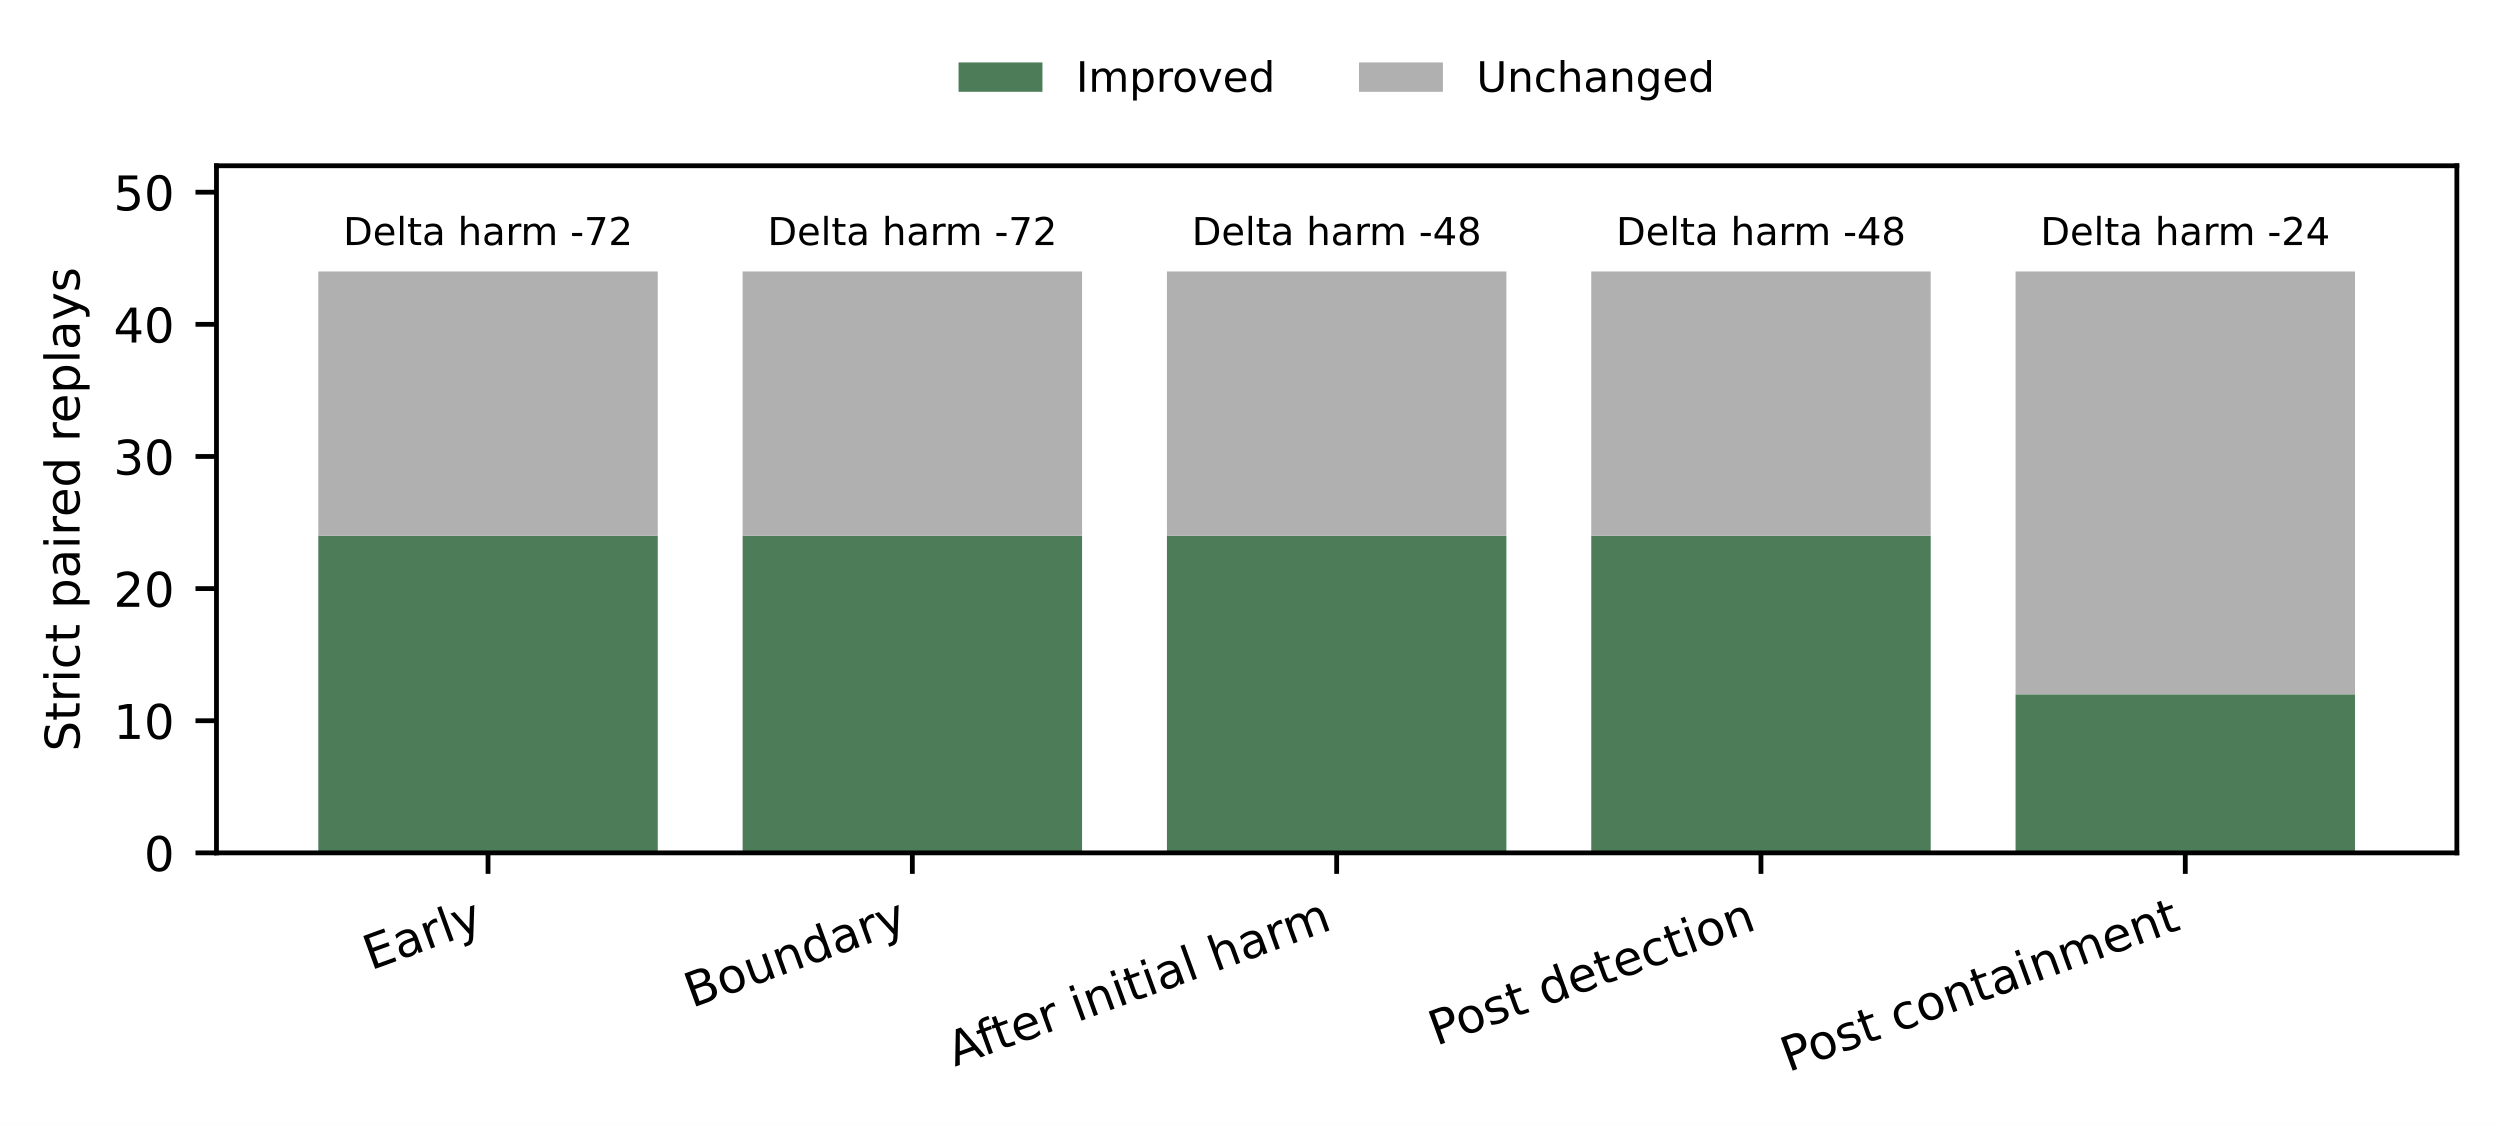
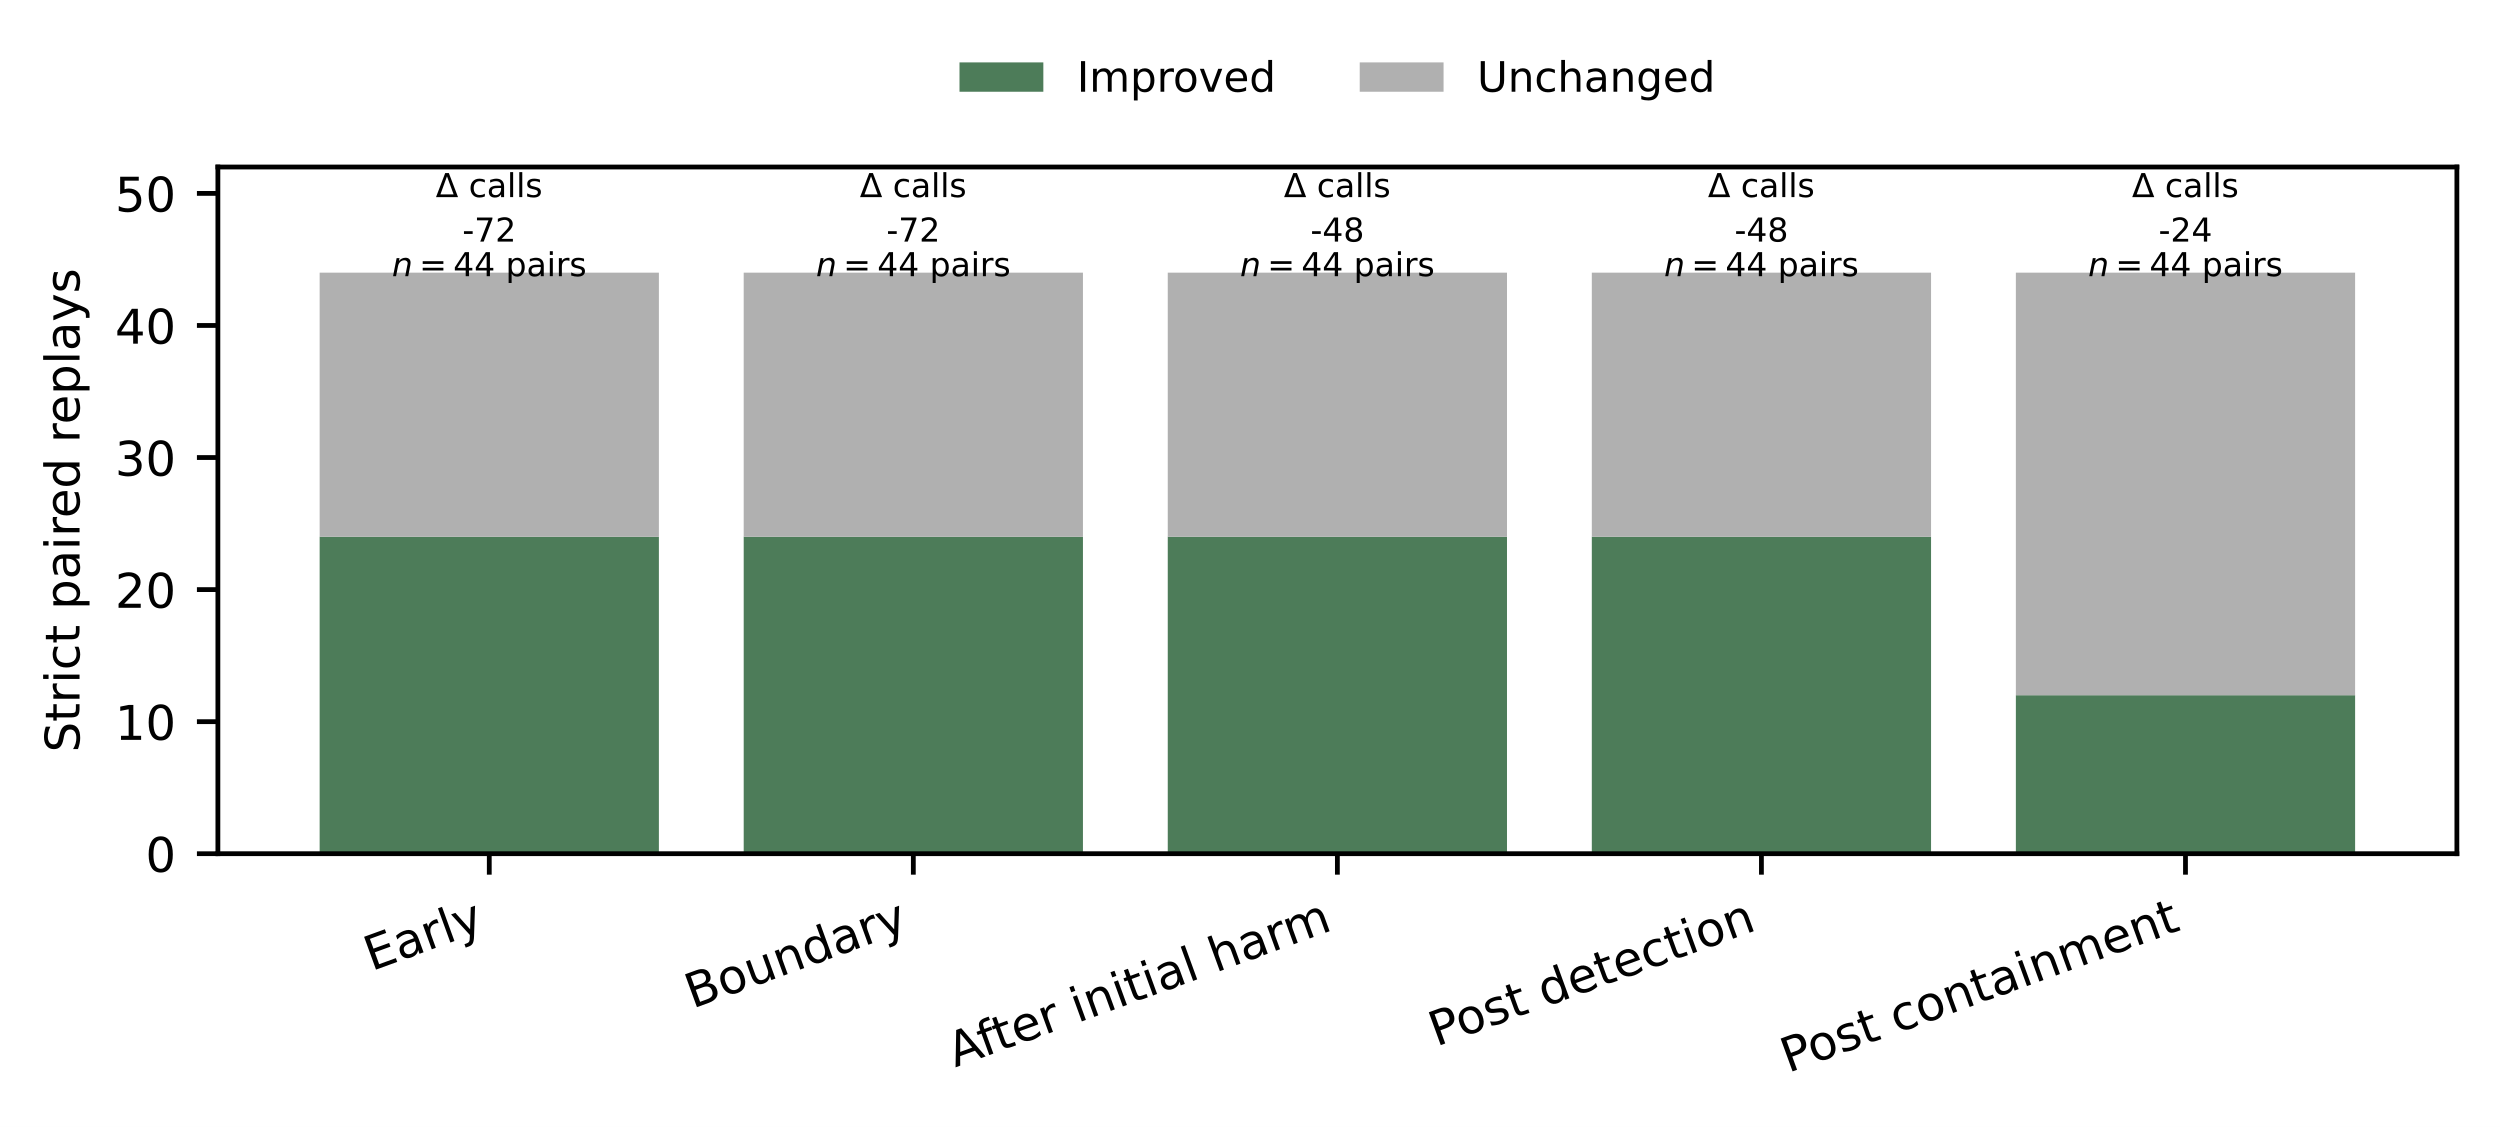
- <svg xmlns="http://www.w3.org/2000/svg" xmlns:xlink="http://www.w3.org/1999/xlink" width="417.183pt" height="187.701pt" viewBox="0 0 417.183 187.701" version="1.1">
+ <svg xmlns="http://www.w3.org/2000/svg" xmlns:xlink="http://www.w3.org/1999/xlink" width="417.441pt" height="188.171pt" viewBox="0 0 417.441 188.171" version="1.1">
  <defs>
    <style type="text/css">*{stroke-linejoin: round; stroke-linecap: butt}</style>
  </defs>
  <g id="figure_1">
    <g id="patch_1">
-       <path d="M 0 187.701  L 417.183 187.701  L 417.183 -0  L 0 -0  z " style="fill: #ffffff" />
+       <path d="M 0 188.171  L 417.441 188.171  L 417.441 0  L 0 0  z " style="fill: #ffffff" />
    </g>
    <g id="axes_1">
      <g id="patch_2">
-         <path d="M 36.123 142.321  L 409.983 142.321  L 409.983 27.661  L 36.123 27.661  z " style="fill: #ffffff" />
+         <path d="M 36.381 142.547  L 410.241 142.547  L 410.241 27.887  L 36.381 27.887  z " style="fill: #ffffff" />
      </g>
      <g id="patch_3">
-         <path d="M 53.116 142.321  L 109.762 142.321  L 109.762 89.401  L 53.116 89.401  z " clip-path="url(#pb1cabacdc6)" style="fill: #4d7c59" />
+         <path d="M 53.374 142.547  L 110.02 142.547  L 110.02 89.627  L 53.374 89.627  z " clip-path="url(#p51da4a0c25)" style="fill: #4d7c59" />
      </g>
      <g id="patch_4">
-         <path d="M 123.923 142.321  L 180.568 142.321  L 180.568 89.401  L 123.923 89.401  z " clip-path="url(#pb1cabacdc6)" style="fill: #4d7c59" />
+         <path d="M 124.181 142.547  L 180.827 142.547  L 180.827 89.627  L 124.181 89.627  z " clip-path="url(#p51da4a0c25)" style="fill: #4d7c59" />
      </g>
      <g id="patch_5">
-         <path d="M 194.73 142.321  L 251.375 142.321  L 251.375 89.401  L 194.73 89.401  z " clip-path="url(#pb1cabacdc6)" style="fill: #4d7c59" />
+         <path d="M 194.988 142.547  L 251.633 142.547  L 251.633 89.627  L 194.988 89.627  z " clip-path="url(#p51da4a0c25)" style="fill: #4d7c59" />
      </g>
      <g id="patch_6">
-         <path d="M 265.537 142.321  L 322.182 142.321  L 322.182 89.401  L 265.537 89.401  z " clip-path="url(#pb1cabacdc6)" style="fill: #4d7c59" />
+         <path d="M 265.795 142.547  L 322.44 142.547  L 322.44 89.627  L 265.795 89.627  z " clip-path="url(#p51da4a0c25)" style="fill: #4d7c59" />
      </g>
      <g id="patch_7">
-         <path d="M 336.343 142.321  L 392.989 142.321  L 392.989 115.861  L 336.343 115.861  z " clip-path="url(#pb1cabacdc6)" style="fill: #4d7c59" />
+         <path d="M 336.602 142.547  L 393.247 142.547  L 393.247 116.087  L 336.602 116.087  z " clip-path="url(#p51da4a0c25)" style="fill: #4d7c59" />
      </g>
      <g id="patch_8">
-         <path d="M 53.116 89.401  L 109.762 89.401  L 109.762 45.301  L 53.116 45.301  z " clip-path="url(#pb1cabacdc6)" style="fill: #b0b0b0" />
+         <path d="M 53.374 89.627  L 110.02 89.627  L 110.02 45.527  L 53.374 45.527  z " clip-path="url(#p51da4a0c25)" style="fill: #b0b0b0" />
      </g>
      <g id="patch_9">
-         <path d="M 123.923 89.401  L 180.568 89.401  L 180.568 45.301  L 123.923 45.301  z " clip-path="url(#pb1cabacdc6)" style="fill: #b0b0b0" />
+         <path d="M 124.181 89.627  L 180.827 89.627  L 180.827 45.527  L 124.181 45.527  z " clip-path="url(#p51da4a0c25)" style="fill: #b0b0b0" />
      </g>
      <g id="patch_10">
-         <path d="M 194.73 89.401  L 251.375 89.401  L 251.375 45.301  L 194.73 45.301  z " clip-path="url(#pb1cabacdc6)" style="fill: #b0b0b0" />
+         <path d="M 194.988 89.627  L 251.633 89.627  L 251.633 45.527  L 194.988 45.527  z " clip-path="url(#p51da4a0c25)" style="fill: #b0b0b0" />
      </g>
      <g id="patch_11">
-         <path d="M 265.537 89.401  L 322.182 89.401  L 322.182 45.301  L 265.537 45.301  z " clip-path="url(#pb1cabacdc6)" style="fill: #b0b0b0" />
+         <path d="M 265.795 89.627  L 322.44 89.627  L 322.44 45.527  L 265.795 45.527  z " clip-path="url(#p51da4a0c25)" style="fill: #b0b0b0" />
      </g>
      <g id="patch_12">
-         <path d="M 336.343 115.861  L 392.989 115.861  L 392.989 45.301  L 336.343 45.301  z " clip-path="url(#pb1cabacdc6)" style="fill: #b0b0b0" />
+         <path d="M 336.602 116.087  L 393.247 116.087  L 393.247 45.527  L 336.602 45.527  z " clip-path="url(#p51da4a0c25)" style="fill: #b0b0b0" />
      </g>
      <g id="matplotlib.axis_1">
        <g id="xtick_1">
          <g id="line2d_1">
            <defs>
-               <path id="mdd6cfee616" d="M 0 0  L 0 3.5  " style="stroke: #000000; stroke-width: 0.8" />
+               <path id="mfb6a29b4ea" d="M 0 0  L 0 3.5  " style="stroke: #000000; stroke-width: 0.8" />
            </defs>
            <g>
-               <use xlink:href="#mdd6cfee616" x="81.439" y="142.321" style="stroke: #000000; stroke-width: 0.8" />
+               <use xlink:href="#mfb6a29b4ea" x="81.697" y="142.547" style="stroke: #000000; stroke-width: 0.8" />
            </g>
          </g>
          <g id="text_1">
-             <text style="font: 8px 'DejaVu Sans'" transform="translate(61.88451 161.9433) rotate(-20)">Early</text>
+             <text style="font-size: 8px; font-family: 'DejaVu Sans'" transform="translate(62.05435 162.1692) rotate(-20)">Early</text>
          </g>
        </g>
        <g id="xtick_2">
          <g id="line2d_2">
            <g>
-               <use xlink:href="#mdd6cfee616" x="152.246" y="142.321" style="stroke: #000000; stroke-width: 0.8" />
+               <use xlink:href="#mfb6a29b4ea" x="152.504" y="142.547" style="stroke: #000000; stroke-width: 0.8" />
            </g>
          </g>
          <g id="text_2">
-             <text style="font: 8px 'DejaVu Sans'" transform="translate(115.4715 168.2109) rotate(-20)">Boundary</text>
+             <text style="font-size: 8px; font-family: 'DejaVu Sans'" transform="translate(115.6413 168.4367) rotate(-20)">Boundary</text>
          </g>
        </g>
        <g id="xtick_3">
          <g id="line2d_3">
            <g>
-               <use xlink:href="#mdd6cfee616" x="223.053" y="142.321" style="stroke: #000000; stroke-width: 0.8" />
+               <use xlink:href="#mfb6a29b4ea" x="223.311" y="142.547" style="stroke: #000000; stroke-width: 0.8" />
            </g>
          </g>
          <g id="text_3">
-             <text style="font: 8px 'DejaVu Sans'" transform="translate(159.3326 178.0183) rotate(-20)">After initial harm</text>
+             <text style="font-size: 8px; font-family: 'DejaVu Sans'" transform="translate(159.4977 178.2458) rotate(-20)">After initial harm</text>
          </g>
        </g>
        <g id="xtick_4">
          <g id="line2d_4">
            <g>
-               <use xlink:href="#mdd6cfee616" x="293.859" y="142.321" style="stroke: #000000; stroke-width: 0.8" />
+               <use xlink:href="#mfb6a29b4ea" x="294.117" y="142.547" style="stroke: #000000; stroke-width: 0.8" />
            </g>
          </g>
          <g id="text_4">
-             <text style="font: 8px 'DejaVu Sans'" transform="translate(239.6738 174.5481) rotate(-20)">Post detection</text>
+             <text style="font-size: 8px; font-family: 'DejaVu Sans'" transform="translate(239.8389 174.7756) rotate(-20)">Post detection</text>
          </g>
        </g>
        <g id="xtick_5">
          <g id="line2d_5">
            <g>
-               <use xlink:href="#mdd6cfee616" x="364.666" y="142.321" style="stroke: #000000; stroke-width: 0.8" />
+               <use xlink:href="#mfb6a29b4ea" x="364.924" y="142.547" style="stroke: #000000; stroke-width: 0.8" />
            </g>
          </g>
          <g id="text_5">
-             <text style="font: 8px 'DejaVu Sans'" transform="translate(298.4208 178.9375) rotate(-20)">Post containment</text>
+             <text style="font-size: 8px; font-family: 'DejaVu Sans'" transform="translate(298.586 179.165) rotate(-20)">Post containment</text>
          </g>
        </g>
      </g>
      <g id="matplotlib.axis_2">
        <g id="ytick_1">
          <g id="line2d_6">
            <defs>
-               <path id="m850fde12c2" d="M 0 0  L -3.5 0  " style="stroke: #000000; stroke-width: 0.8" />
+               <path id="m9e24ebae63" d="M 0 0  L -3.5 0  " style="stroke: #000000; stroke-width: 0.8" />
            </defs>
            <g>
-               <use xlink:href="#m850fde12c2" x="36.123" y="142.321" style="stroke: #000000; stroke-width: 0.8" />
+               <use xlink:href="#m9e24ebae63" x="36.381" y="142.547" style="stroke: #000000; stroke-width: 0.8" />
            </g>
          </g>
          <g id="text_6">
-             <text style="font: 8px 'DejaVu Sans'; text-anchor: end" x="29.122" y="145.36" transform="rotate(-0 29.1225 145.3605)">0</text>
+             <text style="font-size: 8px; font-family: 'DejaVu Sans'; text-anchor: end" x="29.381" y="145.586" transform="rotate(-0 29.38062 145.586)">0</text>
          </g>
        </g>
        <g id="ytick_2">
          <g id="line2d_7">
            <g>
-               <use xlink:href="#m850fde12c2" x="36.123" y="120.271" style="stroke: #000000; stroke-width: 0.8" />
+               <use xlink:href="#m9e24ebae63" x="36.381" y="120.497" style="stroke: #000000; stroke-width: 0.8" />
            </g>
          </g>
          <g id="text_7">
-             <text style="font: 8px 'DejaVu Sans'; text-anchor: end" x="29.122" y="123.31" transform="rotate(-0 29.1225 123.3105)">10</text>
+             <text style="font-size: 8px; font-family: 'DejaVu Sans'; text-anchor: end" x="29.381" y="123.536" transform="rotate(-0 29.38062 123.536)">10</text>
          </g>
        </g>
        <g id="ytick_3">
          <g id="line2d_8">
            <g>
-               <use xlink:href="#m850fde12c2" x="36.123" y="98.221" style="stroke: #000000; stroke-width: 0.8" />
+               <use xlink:href="#m9e24ebae63" x="36.381" y="98.447" style="stroke: #000000; stroke-width: 0.8" />
            </g>
          </g>
          <g id="text_8">
-             <text style="font: 8px 'DejaVu Sans'; text-anchor: end" x="29.122" y="101.26" transform="rotate(-0 29.1225 101.2605)">20</text>
+             <text style="font-size: 8px; font-family: 'DejaVu Sans'; text-anchor: end" x="29.381" y="101.486" transform="rotate(-0 29.38062 101.486)">20</text>
          </g>
        </g>
        <g id="ytick_4">
          <g id="line2d_9">
            <g>
-               <use xlink:href="#m850fde12c2" x="36.123" y="76.171" style="stroke: #000000; stroke-width: 0.8" />
+               <use xlink:href="#m9e24ebae63" x="36.381" y="76.397" style="stroke: #000000; stroke-width: 0.8" />
            </g>
          </g>
          <g id="text_9">
-             <text style="font: 8px 'DejaVu Sans'; text-anchor: end" x="29.122" y="79.21" transform="rotate(-0 29.1225 79.21046)">30</text>
+             <text style="font-size: 8px; font-family: 'DejaVu Sans'; text-anchor: end" x="29.381" y="79.436" transform="rotate(-0 29.38062 79.43601)">30</text>
          </g>
        </g>
        <g id="ytick_5">
          <g id="line2d_10">
            <g>
-               <use xlink:href="#m850fde12c2" x="36.123" y="54.121" style="stroke: #000000; stroke-width: 0.8" />
+               <use xlink:href="#m9e24ebae63" x="36.381" y="54.347" style="stroke: #000000; stroke-width: 0.8" />
            </g>
          </g>
          <g id="text_10">
-             <text style="font: 8px 'DejaVu Sans'; text-anchor: end" x="29.122" y="57.16" transform="rotate(-0 29.1225 57.16046)">40</text>
+             <text style="font-size: 8px; font-family: 'DejaVu Sans'; text-anchor: end" x="29.381" y="57.386" transform="rotate(-0 29.38062 57.38601)">40</text>
          </g>
        </g>
        <g id="ytick_6">
          <g id="line2d_11">
            <g>
-               <use xlink:href="#m850fde12c2" x="36.123" y="32.071" style="stroke: #000000; stroke-width: 0.8" />
+               <use xlink:href="#m9e24ebae63" x="36.381" y="32.297" style="stroke: #000000; stroke-width: 0.8" />
            </g>
          </g>
          <g id="text_11">
-             <text style="font: 8px 'DejaVu Sans'; text-anchor: end" x="29.122" y="35.11" transform="rotate(-0 29.1225 35.11046)">50</text>
+             <text style="font-size: 8px; font-family: 'DejaVu Sans'; text-anchor: end" x="29.381" y="35.336" transform="rotate(-0 29.38062 35.33601)">50</text>
          </g>
        </g>
        <g id="text_12">
-           <text style="font: 8px 'DejaVu Sans'; text-anchor: middle" x="13.279" y="84.991" transform="rotate(-90 13.27875 84.99109)">Strict paired replays</text>
+           <text style="font-size: 8px; font-family: 'DejaVu Sans'; text-anchor: middle" x="13.279" y="85.217" transform="rotate(-90 13.27875 85.21695)">Strict paired replays</text>
        </g>
      </g>
      <g id="patch_13">
-         <path d="M 36.123 142.321  L 36.123 27.661  " style="fill: none; stroke: #000000; stroke-width: 0.8; stroke-linejoin: miter; stroke-linecap: square" />
+         <path d="M 36.381 142.547  L 36.381 27.887  " style="fill: none; stroke: #000000; stroke-width: 0.8; stroke-linejoin: miter; stroke-linecap: square" />
      </g>
      <g id="patch_14">
-         <path d="M 409.983 142.321  L 409.983 27.661  " style="fill: none; stroke: #000000; stroke-width: 0.8; stroke-linejoin: miter; stroke-linecap: square" />
+         <path d="M 410.241 142.547  L 410.241 27.887  " style="fill: none; stroke: #000000; stroke-width: 0.8; stroke-linejoin: miter; stroke-linecap: square" />
      </g>
      <g id="patch_15">
-         <path d="M 36.123 142.321  L 409.983 142.321  " style="fill: none; stroke: #000000; stroke-width: 0.8; stroke-linejoin: miter; stroke-linecap: square" />
+         <path d="M 36.381 142.547  L 410.241 142.547  " style="fill: none; stroke: #000000; stroke-width: 0.8; stroke-linejoin: miter; stroke-linecap: square" />
      </g>
      <g id="patch_16">
-         <path d="M 36.123 27.661  L 409.983 27.661  " style="fill: none; stroke: #000000; stroke-width: 0.8; stroke-linejoin: miter; stroke-linecap: square" />
+         <path d="M 36.381 27.887  L 410.241 27.887  " style="fill: none; stroke: #000000; stroke-width: 0.8; stroke-linejoin: miter; stroke-linecap: square" />
      </g>
      <g id="text_13">
-         <text style="font: 6.4px 'DejaVu Sans'; text-anchor: middle" x="81.439" y="40.891" transform="rotate(-0 81.43886 40.89109)">Delta harm -72</text>
+         <g transform="translate(72.75949 33.73958)">
+           <text>
+             <tspan x="0" y="-0.828" style="font-size: 5.5px; font-family: 'DejaVu Sans'">Δ</tspan>
+             <tspan x="3.762" y="-0.828" style="font-size: 5.5px; font-family: 'DejaVu Sans'"> </tspan>
+             <tspan x="5.511" y="-0.828" style="font-size: 5.5px; font-family: 'DejaVu Sans'">c</tspan>
+             <tspan x="8.535" y="-0.828" style="font-size: 5.5px; font-family: 'DejaVu Sans'">a</tspan>
+             <tspan x="11.905" y="-0.828" style="font-size: 5.5px; font-family: 'DejaVu Sans'">l</tspan>
+             <tspan x="13.433" y="-0.828" style="font-size: 5.5px; font-family: 'DejaVu Sans'">l</tspan>
+             <tspan x="14.961" y="-0.828" style="font-size: 5.5px; font-family: 'DejaVu Sans'">s</tspan>
+           </text>
+         </g>
+         <text style="font-size: 5.5px; font-family: 'DejaVu Sans'" transform="translate(77.20547 40.34066)">-72</text>
+         <g transform="translate(65.44449 46.94302)">
+           <text>
+             <tspan x="0" y="-0.828" style="font-style: oblique; font-size: 5.5px; font-family: 'DejaVu Sans'">n</tspan>
+             <tspan x="4.557" y="-0.828" style="font-size: 5.5px; font-family: 'DejaVu Sans'">=</tspan>
+             <tspan x="10.237" y="-0.828" style="font-size: 5.5px; font-family: 'DejaVu Sans'">4</tspan>
+             <tspan x="13.737" y="-0.828" style="font-size: 5.5px; font-family: 'DejaVu Sans'">4</tspan>
+             <tspan x="17.236" y="-0.828" style="font-size: 5.5px; font-family: 'DejaVu Sans'"> </tspan>
+             <tspan x="18.984" y="-0.828" style="font-size: 5.5px; font-family: 'DejaVu Sans'">p</tspan>
+             <tspan x="22.475" y="-0.828" style="font-size: 5.5px; font-family: 'DejaVu Sans'">a</tspan>
+             <tspan x="25.846" y="-0.828" style="font-size: 5.5px; font-family: 'DejaVu Sans'">i</tspan>
+             <tspan x="27.374" y="-0.828" style="font-size: 5.5px; font-family: 'DejaVu Sans'">r</tspan>
+             <tspan x="29.635" y="-0.828" style="font-size: 5.5px; font-family: 'DejaVu Sans'">s</tspan>
+           </text>
+         </g>
      </g>
      <g id="text_14">
-         <text style="font: 6.4px 'DejaVu Sans'; text-anchor: middle" x="152.246" y="40.891" transform="rotate(-0 152.2457 40.89109)">Delta harm -72</text>
+         <g transform="translate(143.5663 33.73958)">
+           <text>
+             <tspan x="0" y="-0.828" style="font-size: 5.5px; font-family: 'DejaVu Sans'">Δ</tspan>
+             <tspan x="3.762" y="-0.828" style="font-size: 5.5px; font-family: 'DejaVu Sans'"> </tspan>
+             <tspan x="5.511" y="-0.828" style="font-size: 5.5px; font-family: 'DejaVu Sans'">c</tspan>
+             <tspan x="8.535" y="-0.828" style="font-size: 5.5px; font-family: 'DejaVu Sans'">a</tspan>
+             <tspan x="11.905" y="-0.828" style="font-size: 5.5px; font-family: 'DejaVu Sans'">l</tspan>
+             <tspan x="13.433" y="-0.828" style="font-size: 5.5px; font-family: 'DejaVu Sans'">l</tspan>
+             <tspan x="14.961" y="-0.828" style="font-size: 5.5px; font-family: 'DejaVu Sans'">s</tspan>
+           </text>
+         </g>
+         <text style="font-size: 5.5px; font-family: 'DejaVu Sans'" transform="translate(148.0123 40.34066)">-72</text>
+         <g transform="translate(136.2513 46.94302)">
+           <text>
+             <tspan x="0" y="-0.828" style="font-style: oblique; font-size: 5.5px; font-family: 'DejaVu Sans'">n</tspan>
+             <tspan x="4.557" y="-0.828" style="font-size: 5.5px; font-family: 'DejaVu Sans'">=</tspan>
+             <tspan x="10.237" y="-0.828" style="font-size: 5.5px; font-family: 'DejaVu Sans'">4</tspan>
+             <tspan x="13.737" y="-0.828" style="font-size: 5.5px; font-family: 'DejaVu Sans'">4</tspan>
+             <tspan x="17.236" y="-0.828" style="font-size: 5.5px; font-family: 'DejaVu Sans'"> </tspan>
+             <tspan x="18.984" y="-0.828" style="font-size: 5.5px; font-family: 'DejaVu Sans'">p</tspan>
+             <tspan x="22.475" y="-0.828" style="font-size: 5.5px; font-family: 'DejaVu Sans'">a</tspan>
+             <tspan x="25.846" y="-0.828" style="font-size: 5.5px; font-family: 'DejaVu Sans'">i</tspan>
+             <tspan x="27.374" y="-0.828" style="font-size: 5.5px; font-family: 'DejaVu Sans'">r</tspan>
+             <tspan x="29.635" y="-0.828" style="font-size: 5.5px; font-family: 'DejaVu Sans'">s</tspan>
+           </text>
+         </g>
      </g>
      <g id="text_15">
-         <text style="font: 6.4px 'DejaVu Sans'; text-anchor: middle" x="223.053" y="40.891" transform="rotate(-0 223.0525 40.89109)">Delta harm -48</text>
+         <g transform="translate(214.3731 33.73958)">
+           <text>
+             <tspan x="0" y="-0.828" style="font-size: 5.5px; font-family: 'DejaVu Sans'">Δ</tspan>
+             <tspan x="3.762" y="-0.828" style="font-size: 5.5px; font-family: 'DejaVu Sans'"> </tspan>
+             <tspan x="5.511" y="-0.828" style="font-size: 5.5px; font-family: 'DejaVu Sans'">c</tspan>
+             <tspan x="8.535" y="-0.828" style="font-size: 5.5px; font-family: 'DejaVu Sans'">a</tspan>
+             <tspan x="11.905" y="-0.828" style="font-size: 5.5px; font-family: 'DejaVu Sans'">l</tspan>
+             <tspan x="13.433" y="-0.828" style="font-size: 5.5px; font-family: 'DejaVu Sans'">l</tspan>
+             <tspan x="14.961" y="-0.828" style="font-size: 5.5px; font-family: 'DejaVu Sans'">s</tspan>
+           </text>
+         </g>
+         <text style="font-size: 5.5px; font-family: 'DejaVu Sans'" transform="translate(218.8191 40.34066)">-48</text>
+         <g transform="translate(207.0581 46.94302)">
+           <text>
+             <tspan x="0" y="-0.828" style="font-style: oblique; font-size: 5.5px; font-family: 'DejaVu Sans'">n</tspan>
+             <tspan x="4.557" y="-0.828" style="font-size: 5.5px; font-family: 'DejaVu Sans'">=</tspan>
+             <tspan x="10.237" y="-0.828" style="font-size: 5.5px; font-family: 'DejaVu Sans'">4</tspan>
+             <tspan x="13.737" y="-0.828" style="font-size: 5.5px; font-family: 'DejaVu Sans'">4</tspan>
+             <tspan x="17.236" y="-0.828" style="font-size: 5.5px; font-family: 'DejaVu Sans'"> </tspan>
+             <tspan x="18.984" y="-0.828" style="font-size: 5.5px; font-family: 'DejaVu Sans'">p</tspan>
+             <tspan x="22.475" y="-0.828" style="font-size: 5.5px; font-family: 'DejaVu Sans'">a</tspan>
+             <tspan x="25.846" y="-0.828" style="font-size: 5.5px; font-family: 'DejaVu Sans'">i</tspan>
+             <tspan x="27.374" y="-0.828" style="font-size: 5.5px; font-family: 'DejaVu Sans'">r</tspan>
+             <tspan x="29.635" y="-0.828" style="font-size: 5.5px; font-family: 'DejaVu Sans'">s</tspan>
+           </text>
+         </g>
      </g>
      <g id="text_16">
-         <text style="font: 6.4px 'DejaVu Sans'; text-anchor: middle" x="293.859" y="40.891" transform="rotate(-0 293.8593 40.89109)">Delta harm -48</text>
+         <g transform="translate(285.1799 33.73958)">
+           <text>
+             <tspan x="0" y="-0.828" style="font-size: 5.5px; font-family: 'DejaVu Sans'">Δ</tspan>
+             <tspan x="3.762" y="-0.828" style="font-size: 5.5px; font-family: 'DejaVu Sans'"> </tspan>
+             <tspan x="5.511" y="-0.828" style="font-size: 5.5px; font-family: 'DejaVu Sans'">c</tspan>
+             <tspan x="8.535" y="-0.828" style="font-size: 5.5px; font-family: 'DejaVu Sans'">a</tspan>
+             <tspan x="11.905" y="-0.828" style="font-size: 5.5px; font-family: 'DejaVu Sans'">l</tspan>
+             <tspan x="13.433" y="-0.828" style="font-size: 5.5px; font-family: 'DejaVu Sans'">l</tspan>
+             <tspan x="14.961" y="-0.828" style="font-size: 5.5px; font-family: 'DejaVu Sans'">s</tspan>
+           </text>
+         </g>
+         <text style="font-size: 5.5px; font-family: 'DejaVu Sans'" transform="translate(289.6259 40.34066)">-48</text>
+         <g transform="translate(277.8649 46.94302)">
+           <text>
+             <tspan x="0" y="-0.828" style="font-style: oblique; font-size: 5.5px; font-family: 'DejaVu Sans'">n</tspan>
+             <tspan x="4.557" y="-0.828" style="font-size: 5.5px; font-family: 'DejaVu Sans'">=</tspan>
+             <tspan x="10.237" y="-0.828" style="font-size: 5.5px; font-family: 'DejaVu Sans'">4</tspan>
+             <tspan x="13.737" y="-0.828" style="font-size: 5.5px; font-family: 'DejaVu Sans'">4</tspan>
+             <tspan x="17.236" y="-0.828" style="font-size: 5.5px; font-family: 'DejaVu Sans'"> </tspan>
+             <tspan x="18.984" y="-0.828" style="font-size: 5.5px; font-family: 'DejaVu Sans'">p</tspan>
+             <tspan x="22.475" y="-0.828" style="font-size: 5.5px; font-family: 'DejaVu Sans'">a</tspan>
+             <tspan x="25.846" y="-0.828" style="font-size: 5.5px; font-family: 'DejaVu Sans'">i</tspan>
+             <tspan x="27.374" y="-0.828" style="font-size: 5.5px; font-family: 'DejaVu Sans'">r</tspan>
+             <tspan x="29.635" y="-0.828" style="font-size: 5.5px; font-family: 'DejaVu Sans'">s</tspan>
+           </text>
+         </g>
      </g>
      <g id="text_17">
-         <text style="font: 6.4px 'DejaVu Sans'; text-anchor: middle" x="364.666" y="40.891" transform="rotate(-0 364.6661 40.89109)">Delta harm -24</text>
+         <g transform="translate(355.9868 33.73958)">
+           <text>
+             <tspan x="0" y="-0.828" style="font-size: 5.5px; font-family: 'DejaVu Sans'">Δ</tspan>
+             <tspan x="3.762" y="-0.828" style="font-size: 5.5px; font-family: 'DejaVu Sans'"> </tspan>
+             <tspan x="5.511" y="-0.828" style="font-size: 5.5px; font-family: 'DejaVu Sans'">c</tspan>
+             <tspan x="8.535" y="-0.828" style="font-size: 5.5px; font-family: 'DejaVu Sans'">a</tspan>
+             <tspan x="11.905" y="-0.828" style="font-size: 5.5px; font-family: 'DejaVu Sans'">l</tspan>
+             <tspan x="13.433" y="-0.828" style="font-size: 5.5px; font-family: 'DejaVu Sans'">l</tspan>
+             <tspan x="14.961" y="-0.828" style="font-size: 5.5px; font-family: 'DejaVu Sans'">s</tspan>
+           </text>
+         </g>
+         <text style="font-size: 5.5px; font-family: 'DejaVu Sans'" transform="translate(360.4327 40.34066)">-24</text>
+         <g transform="translate(348.6718 46.94302)">
+           <text>
+             <tspan x="0" y="-0.828" style="font-style: oblique; font-size: 5.5px; font-family: 'DejaVu Sans'">n</tspan>
+             <tspan x="4.557" y="-0.828" style="font-size: 5.5px; font-family: 'DejaVu Sans'">=</tspan>
+             <tspan x="10.237" y="-0.828" style="font-size: 5.5px; font-family: 'DejaVu Sans'">4</tspan>
+             <tspan x="13.737" y="-0.828" style="font-size: 5.5px; font-family: 'DejaVu Sans'">4</tspan>
+             <tspan x="17.236" y="-0.828" style="font-size: 5.5px; font-family: 'DejaVu Sans'"> </tspan>
+             <tspan x="18.984" y="-0.828" style="font-size: 5.5px; font-family: 'DejaVu Sans'">p</tspan>
+             <tspan x="22.475" y="-0.828" style="font-size: 5.5px; font-family: 'DejaVu Sans'">a</tspan>
+             <tspan x="25.846" y="-0.828" style="font-size: 5.5px; font-family: 'DejaVu Sans'">i</tspan>
+             <tspan x="27.374" y="-0.828" style="font-size: 5.5px; font-family: 'DejaVu Sans'">r</tspan>
+             <tspan x="29.635" y="-0.828" style="font-size: 5.5px; font-family: 'DejaVu Sans'">s</tspan>
+           </text>
+         </g>
      </g>
      <g id="legend_1">
        <g id="patch_17">
-           <path d="M 159.957 15.319  L 173.957 15.319  L 173.957 10.419  L 159.957 10.419  z " style="fill: #4d7c59" />
+           <path d="M 160.214 15.319  L 174.214 15.319  L 174.214 10.419  L 160.214 10.419  z " style="fill: #4d7c59" />
        </g>
        <g id="text_18">
-           <text style="font: 7px 'DejaVu Sans'; text-anchor: start" x="179.557" y="15.319" transform="rotate(-0 179.5573 15.31891)">Improved</text>
+           <text style="font-size: 7px; font-family: 'DejaVu Sans'; text-anchor: start" x="179.814" y="15.319" transform="rotate(-0 179.8138 15.31891)">Improved</text>
        </g>
        <g id="patch_18">
-           <path d="M 226.782 15.319  L 240.782 15.319  L 240.782 10.419  L 226.782 10.419  z " style="fill: #b0b0b0" />
+           <path d="M 227.042 15.319  L 241.042 15.319  L 241.042 10.419  L 227.042 10.419  z " style="fill: #b0b0b0" />
        </g>
        <g id="text_19">
-           <text style="font: 7px 'DejaVu Sans'; text-anchor: start" x="246.382" y="15.319" transform="rotate(-0 246.3822 15.31891)">Unchanged</text>
+           <text style="font-size: 7px; font-family: 'DejaVu Sans'; text-anchor: start" x="246.642" y="15.319" transform="rotate(-0 246.642 15.31891)">Unchanged</text>
        </g>
      </g>
    </g>
  </g>
  <defs>
-     <clipPath id="pb1cabacdc6">
-       <rect x="36.123" y="27.661" width="373.86" height="114.66" />
+     <clipPath id="p51da4a0c25">
+       <rect x="36.381" y="27.887" width="373.86" height="114.66" />
    </clipPath>
  </defs>
</svg>
